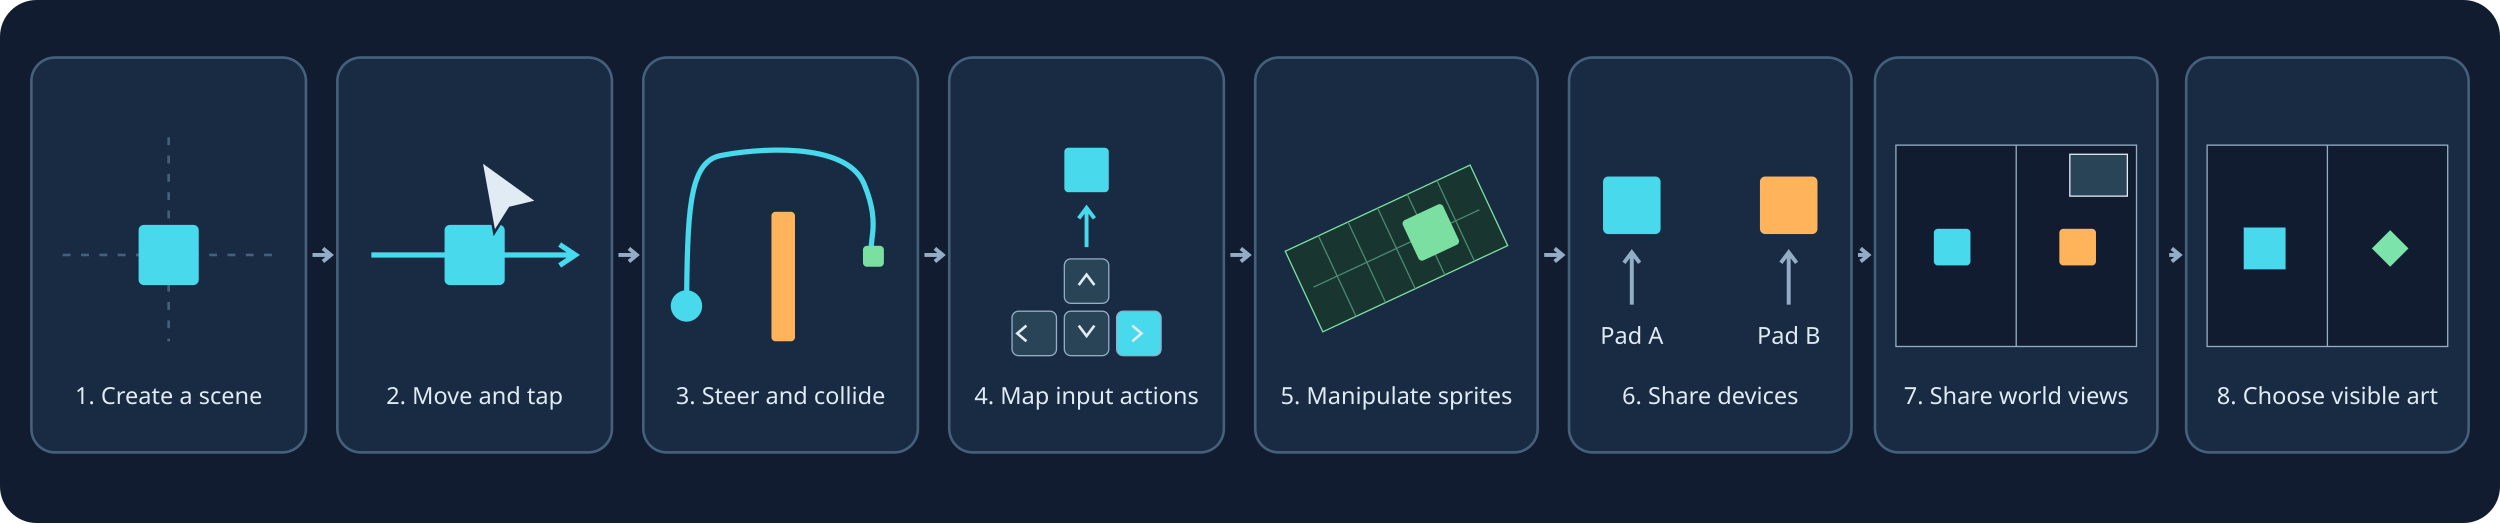
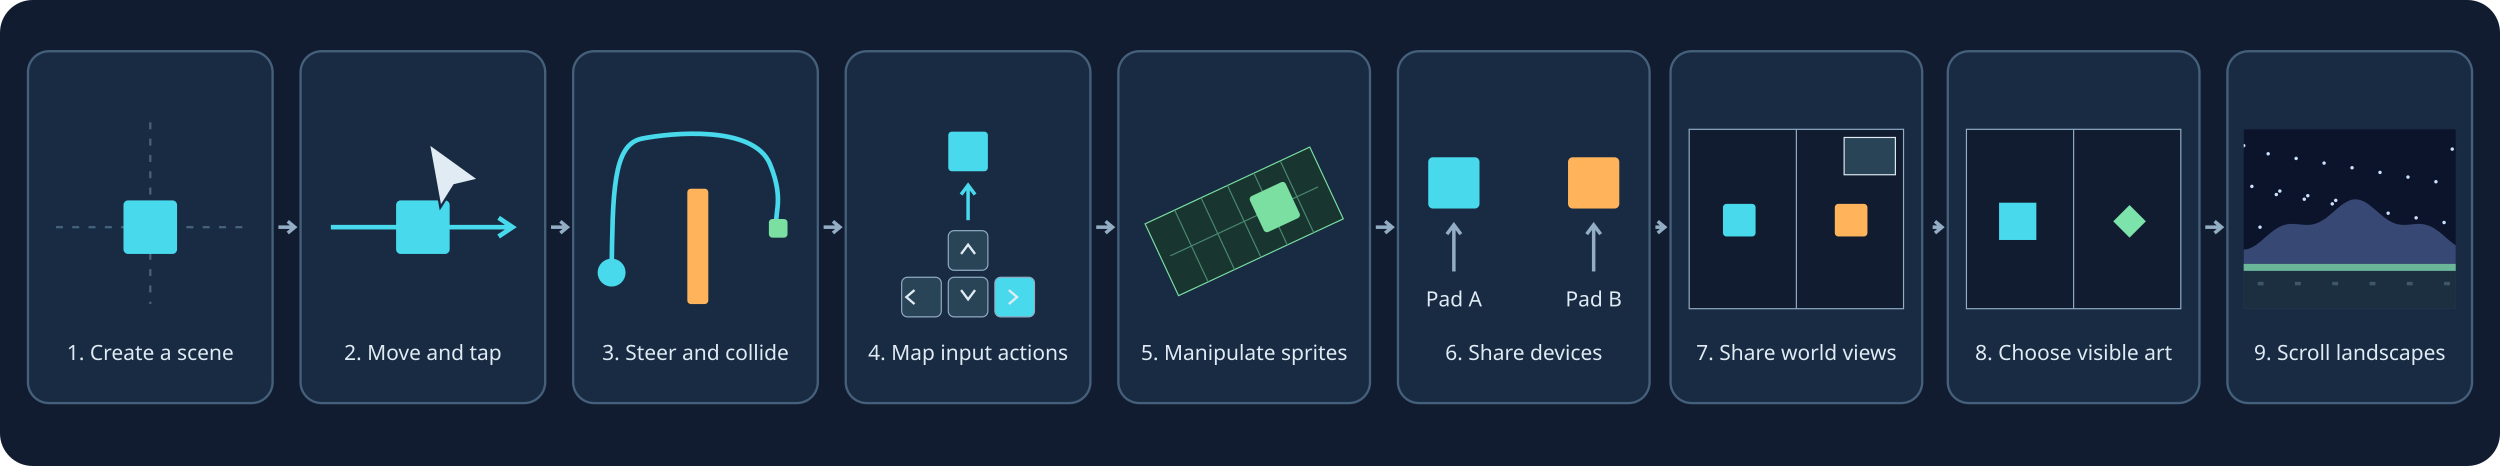
- <svg xmlns="http://www.w3.org/2000/svg" width="1912" height="400" viewBox="0 0 1912 400" role="img" aria-labelledby="title desc">
-   <rect width="1912" height="400" rx="28" fill="#111c30" />
+ <svg xmlns="http://www.w3.org/2000/svg" width="2146" height="400" viewBox="0 0 2146 400" role="img" aria-labelledby="title desc">
+   <rect width="2146" height="400" rx="28" fill="#111c30" />
  <g fill="#182b43" stroke="#45607a" stroke-width="2">
    <rect x="24" y="44" width="210" height="302" rx="18" />
    <rect x="258" y="44" width="210" height="302" rx="18" />
    <rect x="492" y="44" width="210" height="302" rx="18" />
    <rect x="726" y="44" width="210" height="302" rx="18" />
  </g>
  <path d="M239 195h14m-6-5 6 5-6 5M473 195h14m-6-5 6 5-6 5M707 195h14m-6-5 6 5-6 5" fill="none" stroke="#93adc5" stroke-width="3" />
  <path d="M48 195H210M129 105V261" stroke="#45607a" stroke-width="2" stroke-dasharray="6 8" />
  <rect x="106" y="172" width="46" height="46" rx="4" fill="#48d9ec" />
  <path d="M284 195H440m-12-8 12 8-12 8" fill="none" stroke="#48d9ec" stroke-width="4" />
  <rect x="340" y="172" width="46" height="46" rx="4" fill="#48d9ec" />
  <path d="M368 123l10 55 12-19 21-5z" fill="#e0ebf4" stroke="#182b43" stroke-width="2" />
  <rect x="590" y="162" width="18" height="99" rx="3" fill="#ffb45b" />
  <path d="M525 234C526 165 526 124 551 119S647 107 661 141 662 186 668 196" fill="none" stroke="#48d9ec" stroke-width="4" />
  <circle cx="525" cy="234" r="12" fill="#48d9ec" />
  <rect x="660" y="188" width="16" height="16" rx="3" fill="#7bdfa2" />
  <g fill="#284456" stroke="#93adc5">
    <rect x="814" y="198" width="34" height="34" rx="5" />
    <rect x="774" y="238" width="34" height="34" rx="5" />
    <rect x="814" y="238" width="34" height="34" rx="5" />
    <rect x="854" y="238" width="34" height="34" rx="5" fill="#48d9ec" />
  </g>
  <path d="m825 218 6-8 6 8m-52 31-7 6 7 6m40-12 6 8 6-8m29 0 7 6-7 6" fill="none" stroke="#e0ebf4" stroke-width="2" />
  <rect x="814" y="113" width="34" height="34" rx="3" fill="#48d9ec" />
  <path d="M831 189v-30m-6 8 6-8 6 8" fill="none" stroke="#48d9ec" stroke-width="3" />
  <g font-family="system-ui, sans-serif" fill="#e0ebf4" font-size="18" text-anchor="middle">
    <text x="129" y="309">1. Create a scene</text>
    <text x="363" y="309">2. Move and tap</text>
    <text x="597" y="309">3. Steer and collide</text>
    <text x="831" y="309">4. Map input actions</text>
  </g>
  <rect x="960" y="44" width="216" height="302" rx="18" fill="#182b43" stroke="#45607a" stroke-width="2" />
  <path d="M941 195h14m-6-5 6 5-6 5" fill="none" stroke="#93adc5" stroke-width="3" />
  <g transform="translate(1068 190) rotate(-25)">
    <rect x="-78" y="-34" width="156" height="68" fill="#18352f" stroke="#7bdfa2" />
    <path d="M-50-34v68m25-68v68m25-68v68m25-68v68m25-68v68M-70 0H70" stroke="#4a8970" />
    <rect x="12" y="-17" width="34" height="34" rx="3" fill="#7bdfa2" />
  </g>
  <text x="1068" y="309" font-family="system-ui,sans-serif" fill="#e0ebf4" font-size="18" text-anchor="middle">5. Manipulate sprites</text>
  <rect x="1200" y="44" width="216" height="302" rx="18" fill="#182b43" stroke="#45607a" stroke-width="2" />
  <path d="M1181 195h14m-6-5 6 5-6 5" fill="none" stroke="#93adc5" stroke-width="3" />
  <rect x="1226" y="135" width="44" height="44" rx="4" fill="#48d9ec" />
  <rect x="1346" y="135" width="44" height="44" rx="4" fill="#ffb45b" />
  <path d="M1248 233v-40m-6 8 6-8 6 8M1368 233v-40m-6 8 6-8 6 8" fill="none" stroke="#93adc5" stroke-width="3" />
  <g font-family="system-ui,sans-serif" fill="#e0ebf4" font-size="18" text-anchor="middle">
    <text x="1248" y="263">Pad A</text>
    <text x="1368" y="263">Pad B</text>
    <text x="1308" y="309">6. Share devices</text>
  </g>
  <rect x="1434" y="44" width="216" height="302" rx="18" fill="#182b43" stroke="#45607a" stroke-width="2" />
  <path d="M1421 195h8m-6-5 6 5-6 5" fill="none" stroke="#93adc5" stroke-width="3" />
  <rect x="1450" y="111" width="184" height="154" fill="#111c30" stroke="#93adc5" />
  <path d="M1542 111v154" stroke="#93adc5" />
  <rect x="1479" y="175" width="28" height="28" rx="3" fill="#48d9ec" />
  <rect x="1575" y="175" width="28" height="28" rx="3" fill="#ffb45b" />
  <rect x="1583" y="118" width="44" height="32" fill="#284456" stroke="#e0ebf4" />
  <text x="1542" y="309" font-family="system-ui,sans-serif" fill="#e0ebf4" font-size="18" text-anchor="middle">7. Share world views</text>
  <rect x="1672" y="44" width="216" height="302" rx="18" fill="#182b43" stroke="#45607a" stroke-width="2" />
  <path d="M1659 195h8m-6-5 6 5-6 5" fill="none" stroke="#93adc5" stroke-width="3" />
  <rect x="1688" y="111" width="184" height="154" fill="#111c30" stroke="#93adc5" />
  <path d="M1780 111v154" stroke="#93adc5" />
  <rect x="1716" y="174" width="32" height="32" fill="#48d9ec" />
  <path d="M1828 176l14 14-14 14-14-14z" fill="#7ce3ab" />
  <text x="1780" y="309" font-family="system-ui,sans-serif" fill="#e0ebf4" font-size="18" text-anchor="middle">8. Choose visible art</text>
+   <rect x="1912" y="44" width="210" height="302" rx="18" fill="#182b43" stroke="#45607a" stroke-width="2" />
+   <path d="M1893 195h14m-6-5 6 5-6 5" fill="none" stroke="#93adc5" stroke-width="3" />
+   <g transform="translate(1926 111)">
+     <defs>
+       <clipPath id="landscape-clip-1">
+         <rect width="182" height="154" />
+       </clipPath>
+     </defs>
+     <g clip-path="url(#landscape-clip-1)">
+       <rect width="182" height="154" fill="#0c142b" />
+       <circle cx="0.0" cy="14.0" r="1.5" fill="#cde1ff" />
+       <circle cx="79.0" cy="61.0" r="1.5" fill="#cde1ff" />
+       <circle cx="158.0" cy="108.0" r="1.5" fill="#cde1ff" />
+       <circle cx="55.0" cy="57.0" r="1.5" fill="#cde1ff" />
+       <circle cx="134.0" cy="104.0" r="1.5" fill="#cde1ff" />
+       <circle cx="31.0" cy="53.0" r="1.5" fill="#cde1ff" />
+       <circle cx="110.0" cy="100.0" r="1.5" fill="#cde1ff" />
+       <circle cx="7.0" cy="49.0" r="1.5" fill="#cde1ff" />
+       <circle cx="86.0" cy="96.0" r="1.5" fill="#cde1ff" />
+       <circle cx="165.0" cy="45.0" r="1.5" fill="#cde1ff" />
+       <circle cx="62.0" cy="92.0" r="1.5" fill="#cde1ff" />
+       <circle cx="141.0" cy="41.0" r="1.5" fill="#cde1ff" />
+       <circle cx="38.0" cy="88.0" r="1.5" fill="#cde1ff" />
+       <circle cx="117.0" cy="37.0" r="1.5" fill="#cde1ff" />
+       <circle cx="14.0" cy="84.0" r="1.5" fill="#cde1ff" />
+       <circle cx="93.0" cy="33.0" r="1.5" fill="#cde1ff" />
+       <circle cx="172.0" cy="80.0" r="1.5" fill="#cde1ff" />
+       <circle cx="69.0" cy="29.0" r="1.5" fill="#cde1ff" />
+       <circle cx="148.0" cy="76.0" r="1.5" fill="#cde1ff" />
+       <circle cx="45.0" cy="25.0" r="1.5" fill="#cde1ff" />
+       <circle cx="124.0" cy="72.0" r="1.5" fill="#cde1ff" />
+       <circle cx="21.0" cy="21.0" r="1.5" fill="#cde1ff" />
+       <circle cx="100.0" cy="68.0" r="1.5" fill="#cde1ff" />
+       <circle cx="179.0" cy="17.0" r="1.5" fill="#cde1ff" />
+       <circle cx="76.0" cy="64.0" r="1.5" fill="#cde1ff" />
+       <circle cx="155.0" cy="111.0" r="1.5" fill="#cde1ff" />
+       <circle cx="52.0" cy="60.0" r="1.5" fill="#cde1ff" />
+       <circle cx="131.0" cy="107.0" r="1.5" fill="#cde1ff" />
+       <circle cx="28.0" cy="56.0" r="1.5" fill="#cde1ff" />
+       <circle cx="107.0" cy="103.0" r="1.5" fill="#cde1ff" />
+       <polygon points="0,154 0.0,103.2 1.8,103.1 3.6,102.7 5.5,102.1 7.3,101.2 9.1,100.2 10.9,99.0 12.7,97.6 14.6,96.2 16.4,94.6 18.2,93.0 20.0,91.5 21.8,89.9 23.7,88.4 25.5,87.0 27.3,85.8 29.1,84.6 30.9,83.7 32.8,82.8 34.6,82.2 36.4,81.7 38.2,81.4 40.0,81.2 41.9,81.2 43.7,81.3 45.5,81.4 47.3,81.6 49.1,81.7 51.0,81.9 52.8,82.0 54.6,82.0 56.4,82.0 58.2,81.8 60.1,81.4 61.9,80.9 63.7,80.2 65.5,79.4 67.3,78.3 69.2,77.2 71.0,75.9 72.8,74.4 74.6,72.9 76.4,71.4 78.3,69.8 80.1,68.2 81.9,66.7 83.7,65.2 85.5,63.9 87.4,62.8 89.2,61.8 91.0,61.0 92.8,60.4 94.6,60.1 96.5,60.1 98.3,60.3 100.1,60.7 101.9,61.4 103.7,62.2 105.6,63.3 107.4,64.6 109.2,66.0 111.0,67.5 112.8,69.0 114.7,70.6 116.5,72.2 118.3,73.7 120.1,75.2 121.9,76.5 123.8,77.8 125.6,78.9 127.4,79.8 129.2,80.6 131.0,81.2 132.9,81.6 134.7,81.9 136.5,82.0 138.3,82.0 140.1,82.0 142.0,81.8 143.8,81.6 145.6,81.5 147.4,81.3 149.2,81.2 151.1,81.2 152.9,81.3 154.7,81.6 156.5,82.0 158.3,82.5 160.2,83.2 162.0,84.1 163.8,85.2 165.6,86.4 167.4,87.7 169.3,89.2 171.1,90.7 172.9,92.3 174.7,93.9 176.5,95.4 178.4,96.9 180.2,98.3 182.0,99.6 182,154" fill="#374874" />
+       <rect x="0" y="115.5" width="182" height="38.5" fill="#1c2f40" />
+       <rect x="0" y="115.5" width="182" height="6" fill="#6ab899" />
+       <path d="M12 132.44h5" stroke="#3e5864" stroke-width="3" />
+       <path d="M44 132.44h5" stroke="#3e5864" stroke-width="3" />
+       <path d="M76 132.44h5" stroke="#3e5864" stroke-width="3" />
+       <path d="M108 132.44h5" stroke="#3e5864" stroke-width="3" />
+       <path d="M140 132.44h5" stroke="#3e5864" stroke-width="3" />
+       <path d="M172 132.44h5" stroke="#3e5864" stroke-width="3" />
+     </g>
+   </g>
+   <text x="2017" y="309" font-family="system-ui,sans-serif" fill="#e0ebf4" font-size="18" text-anchor="middle">9. Scroll landscapes</text>
</svg>
